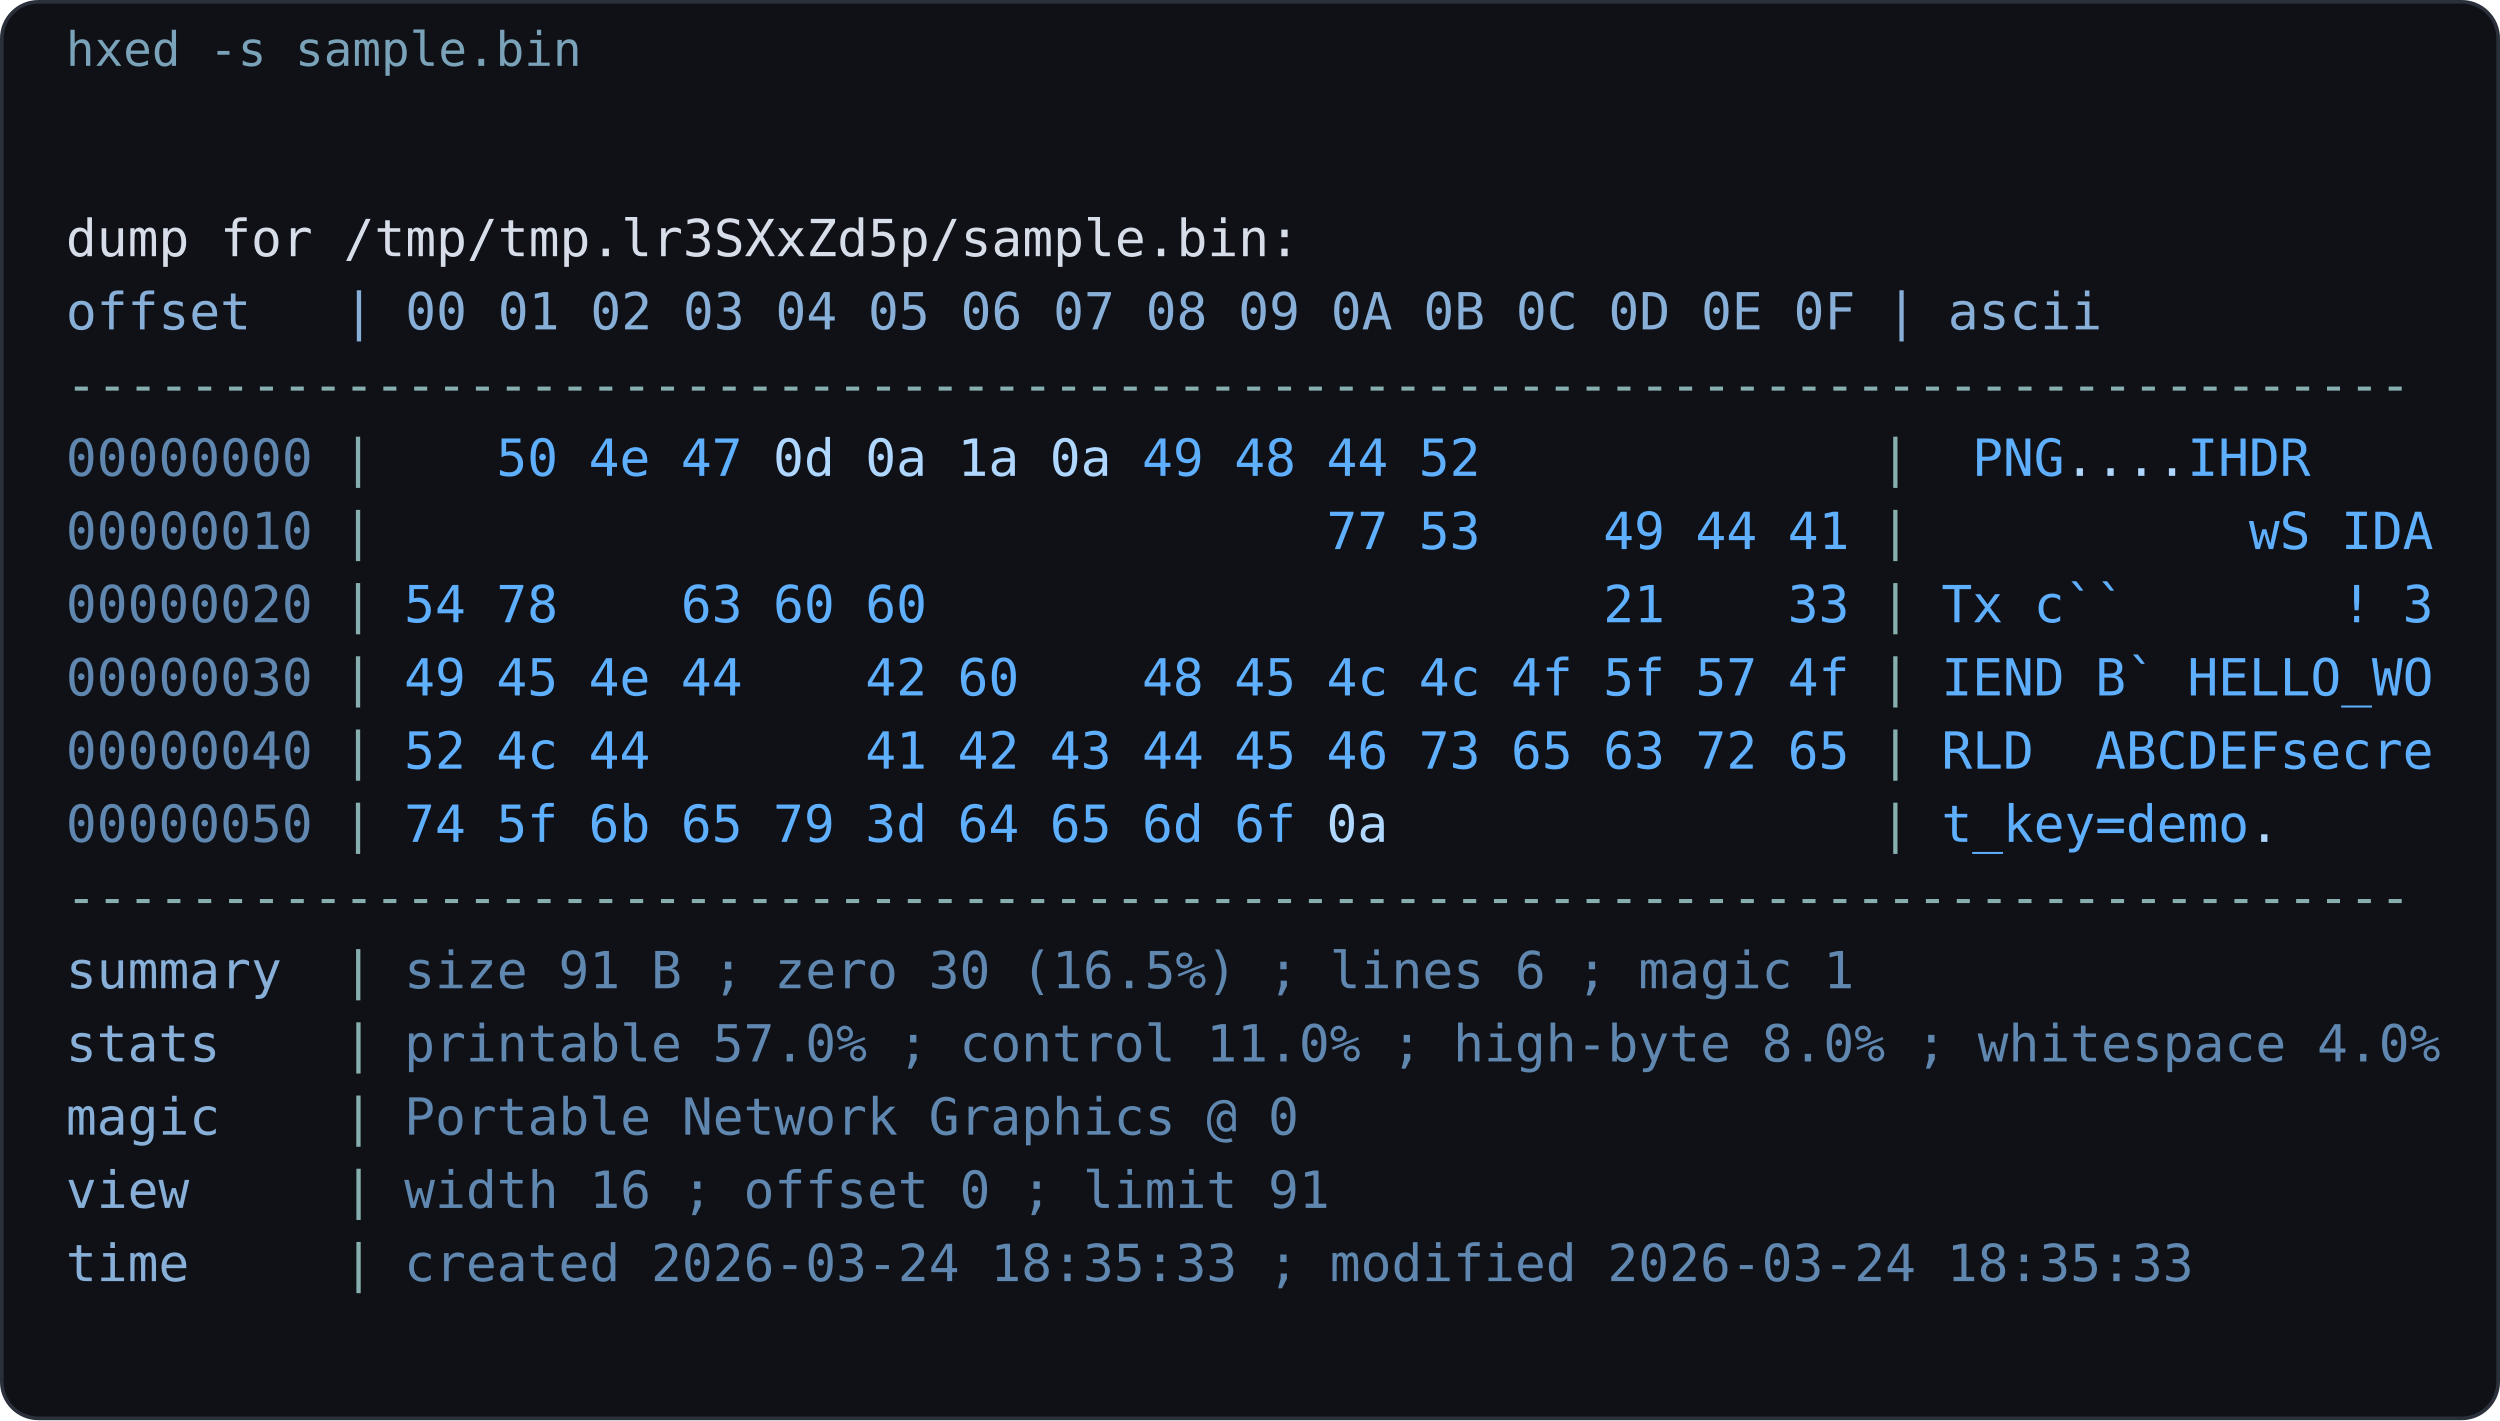
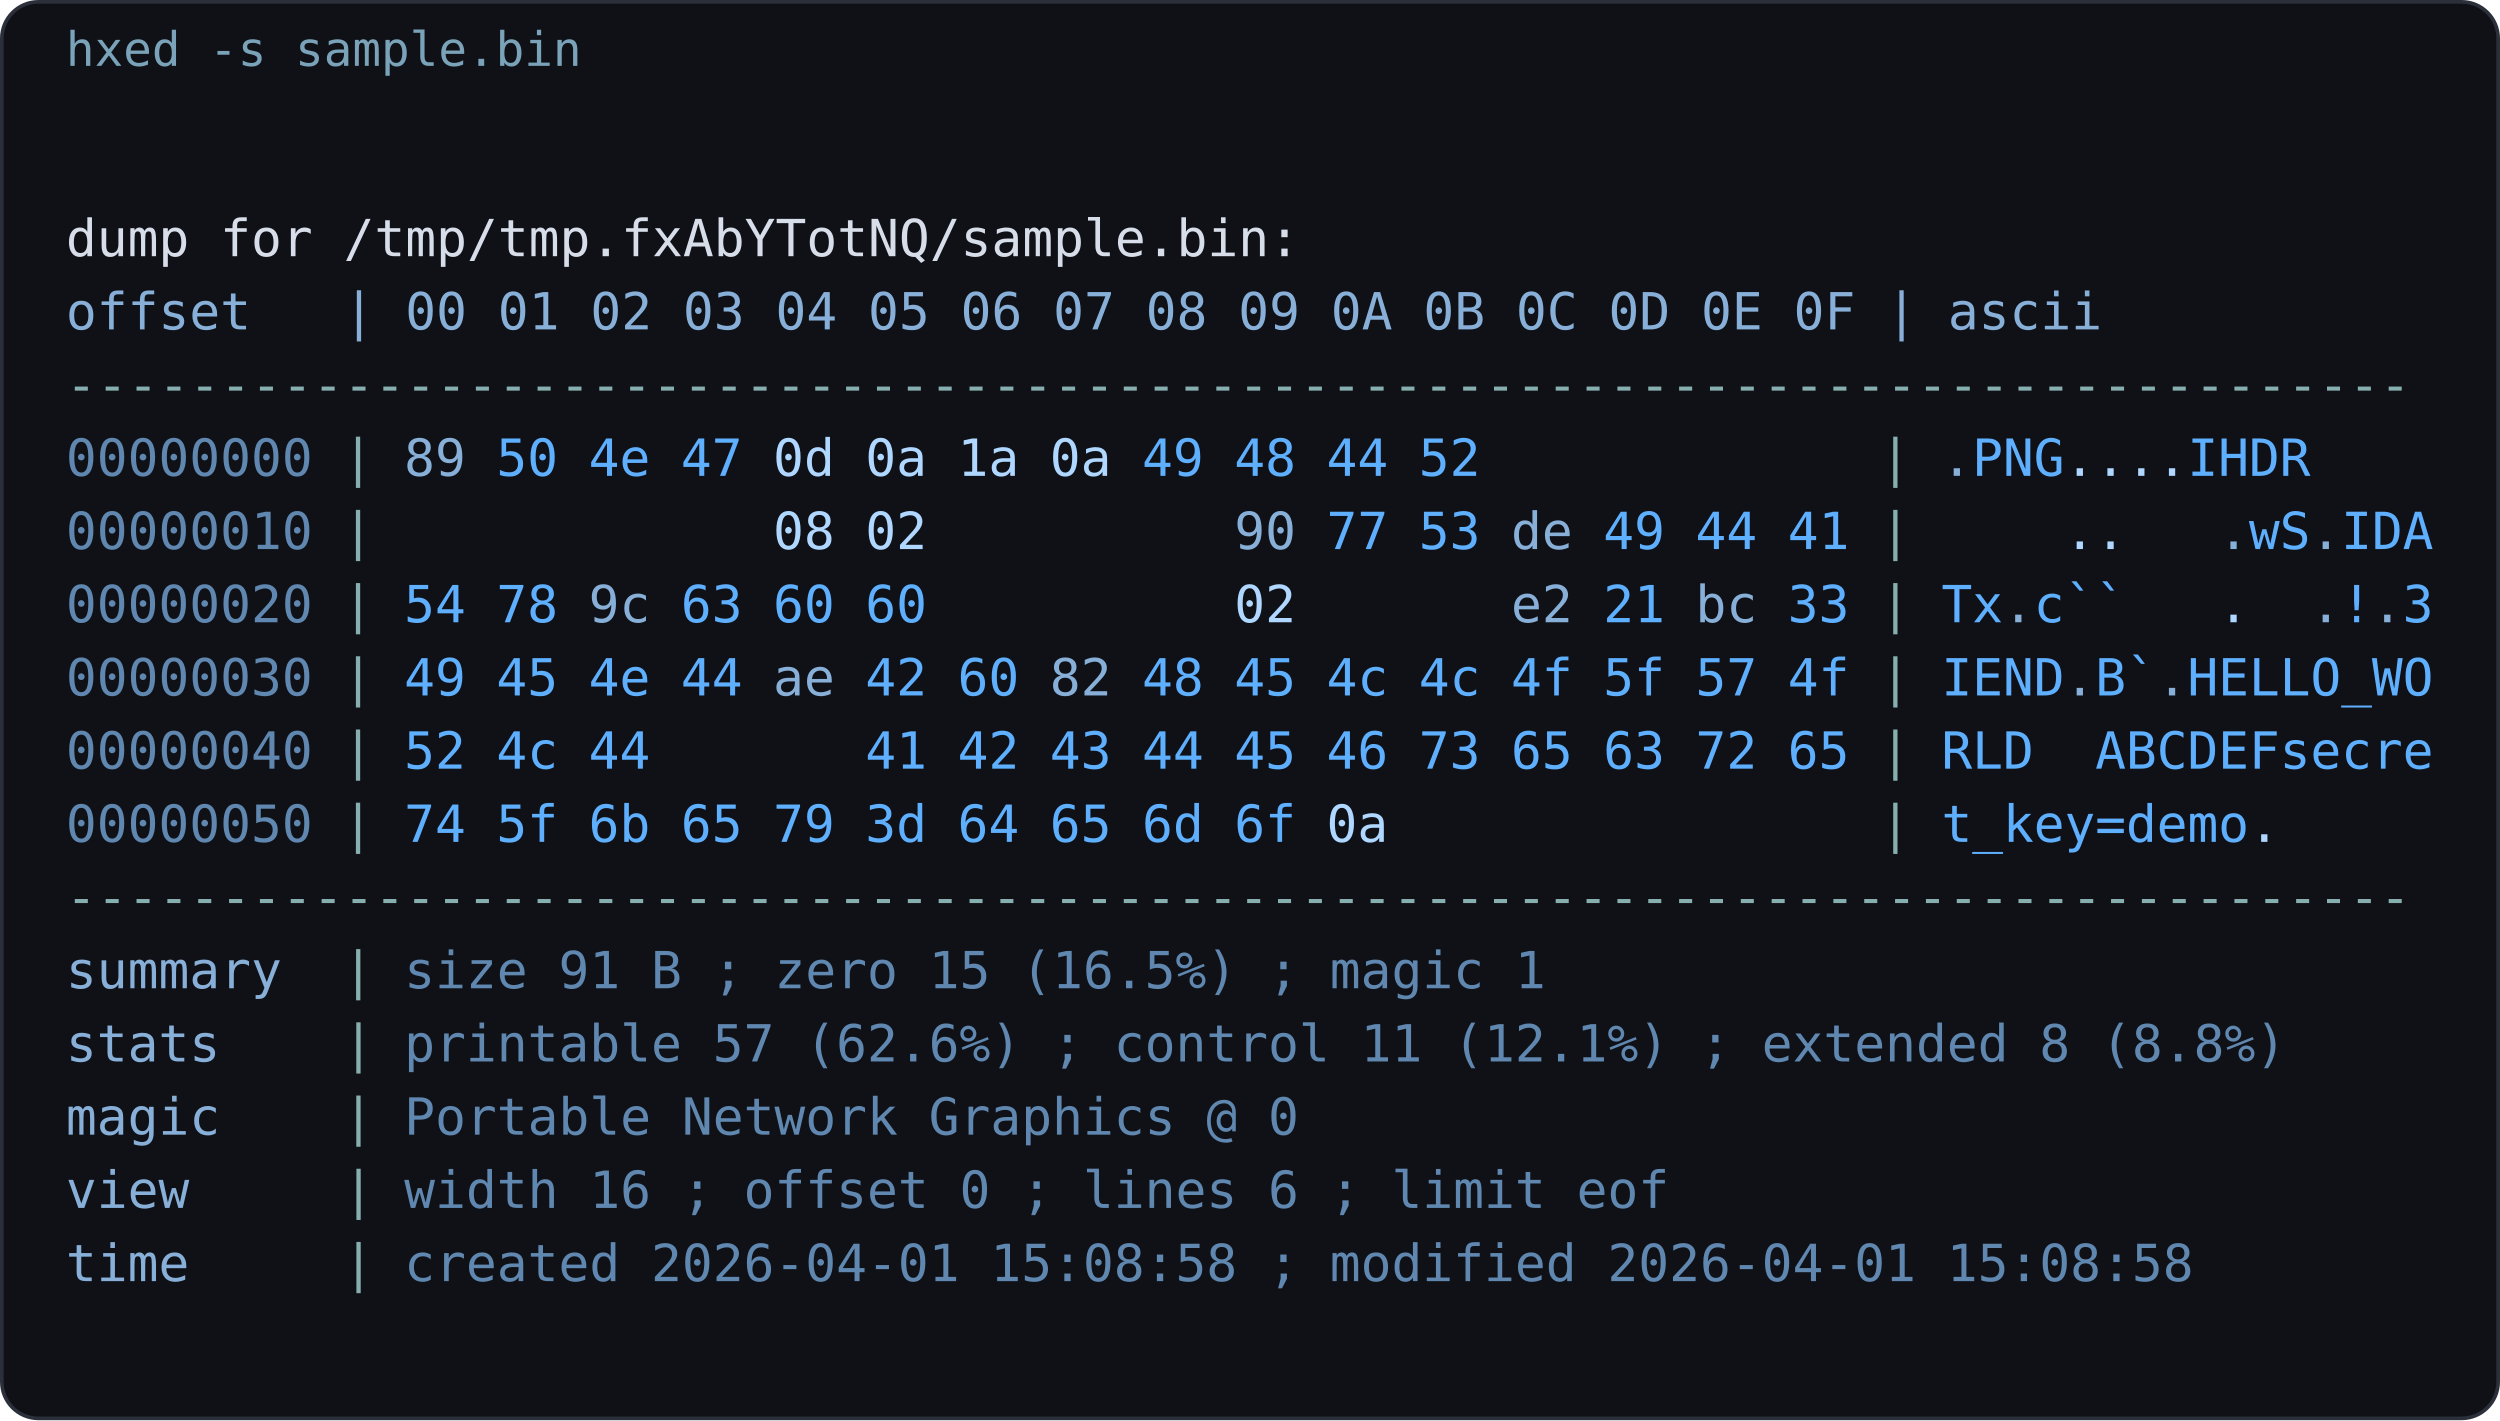
<svg xmlns="http://www.w3.org/2000/svg" viewBox="0 0 683 388" width="683" height="388" role="img" aria-label="hxed -s sample.bin">
  <rect x="0.5" y="0.5" width="682" height="387" rx="10" fill="#0f1117" stroke="#2a2f3a" />
  <text x="18" y="18" fill="#7aa2b8" font-size="13" font-family="DejaVu Sans Mono, Consolas, monospace">hxed -s sample.bin</text>
-   <text x="18.0" y="70" fill="#d8dee9" font-size="14" font-family="DejaVu Sans Mono, Consolas, monospace" xml:space="preserve">dump for /tmp/tmp.lr3SXxZd5p/sample.bin:</text>
+   <text x="18.0" y="70" fill="#d8dee9" font-size="14" font-family="DejaVu Sans Mono, Consolas, monospace" xml:space="preserve">dump for /tmp/tmp.fxAbYTotNQ/sample.bin:</text>
  <text x="18.0" y="90" fill="#87afd7" font-size="14" font-family="DejaVu Sans Mono, Consolas, monospace" xml:space="preserve">offset   | 00 01 02 03 04 05 06 07 08 09 0A 0B 0C 0D 0E 0F | ascii          </text>
  <text x="18.0" y="110" fill="#87afaf" font-size="14" font-family="DejaVu Sans Mono, Consolas, monospace" xml:space="preserve">----------------------------------------------------------------------------</text>
  <text x="18.0" y="130" fill="#5f87af" font-size="14" font-family="DejaVu Sans Mono, Consolas, monospace" xml:space="preserve">00000000 </text>
  <text x="93.6" y="130" fill="#87afaf" font-size="14" font-family="DejaVu Sans Mono, Consolas, monospace" xml:space="preserve">| </text>
-   <text x="110.4" y="130" fill="#d8dee9" font-size="14" font-family="DejaVu Sans Mono, Consolas, monospace" xml:space="preserve">   </text>
+   <text x="110.4" y="130" fill="#87afd7" font-size="14" font-family="DejaVu Sans Mono, Consolas, monospace" xml:space="preserve">89 </text>
  <text x="135.6" y="130" fill="#5fafff" font-size="14" font-family="DejaVu Sans Mono, Consolas, monospace" xml:space="preserve">50 </text>
  <text x="160.8" y="130" fill="#5fafff" font-size="14" font-family="DejaVu Sans Mono, Consolas, monospace" xml:space="preserve">4e </text>
  <text x="186.0" y="130" fill="#5fafff" font-size="14" font-family="DejaVu Sans Mono, Consolas, monospace" xml:space="preserve">47 </text>
  <text x="211.2" y="130" fill="#afd7ff" font-size="14" font-family="DejaVu Sans Mono, Consolas, monospace" xml:space="preserve">0d </text>
  <text x="236.4" y="130" fill="#afd7ff" font-size="14" font-family="DejaVu Sans Mono, Consolas, monospace" xml:space="preserve">0a </text>
  <text x="261.6" y="130" fill="#afd7ff" font-size="14" font-family="DejaVu Sans Mono, Consolas, monospace" xml:space="preserve">1a </text>
  <text x="286.8" y="130" fill="#afd7ff" font-size="14" font-family="DejaVu Sans Mono, Consolas, monospace" xml:space="preserve">0a </text>
  <text x="312.0" y="130" fill="#5fafff" font-size="14" font-family="DejaVu Sans Mono, Consolas, monospace" xml:space="preserve">49 </text>
  <text x="337.2" y="130" fill="#5fafff" font-size="14" font-family="DejaVu Sans Mono, Consolas, monospace" xml:space="preserve">48 </text>
  <text x="362.4" y="130" fill="#5fafff" font-size="14" font-family="DejaVu Sans Mono, Consolas, monospace" xml:space="preserve">44 </text>
  <text x="387.6" y="130" fill="#5fafff" font-size="14" font-family="DejaVu Sans Mono, Consolas, monospace" xml:space="preserve">52             </text>
-   <text x="513.6" y="130" fill="#87afaf" font-size="14" font-family="DejaVu Sans Mono, Consolas, monospace" xml:space="preserve">|  </text>
+   <text x="513.6" y="130" fill="#87afaf" font-size="14" font-family="DejaVu Sans Mono, Consolas, monospace" xml:space="preserve">| </text>
+   <text x="530.4" y="130" fill="#87afd7" font-size="14" font-family="DejaVu Sans Mono, Consolas, monospace" xml:space="preserve">.</text>
  <text x="538.8" y="130" fill="#5fafff" font-size="14" font-family="DejaVu Sans Mono, Consolas, monospace" xml:space="preserve">P</text>
  <text x="547.2" y="130" fill="#5fafff" font-size="14" font-family="DejaVu Sans Mono, Consolas, monospace" xml:space="preserve">N</text>
  <text x="555.6" y="130" fill="#5fafff" font-size="14" font-family="DejaVu Sans Mono, Consolas, monospace" xml:space="preserve">G</text>
  <text x="564.0" y="130" fill="#afd7ff" font-size="14" font-family="DejaVu Sans Mono, Consolas, monospace" xml:space="preserve">.</text>
  <text x="572.4" y="130" fill="#afd7ff" font-size="14" font-family="DejaVu Sans Mono, Consolas, monospace" xml:space="preserve">.</text>
  <text x="580.8" y="130" fill="#afd7ff" font-size="14" font-family="DejaVu Sans Mono, Consolas, monospace" xml:space="preserve">.</text>
  <text x="589.2" y="130" fill="#afd7ff" font-size="14" font-family="DejaVu Sans Mono, Consolas, monospace" xml:space="preserve">.</text>
  <text x="597.6" y="130" fill="#5fafff" font-size="14" font-family="DejaVu Sans Mono, Consolas, monospace" xml:space="preserve">I</text>
  <text x="606.0" y="130" fill="#5fafff" font-size="14" font-family="DejaVu Sans Mono, Consolas, monospace" xml:space="preserve">H</text>
  <text x="614.4" y="130" fill="#5fafff" font-size="14" font-family="DejaVu Sans Mono, Consolas, monospace" xml:space="preserve">D</text>
  <text x="622.8" y="130" fill="#5fafff" font-size="14" font-family="DejaVu Sans Mono, Consolas, monospace" xml:space="preserve">R    </text>
  <text x="18.0" y="150" fill="#5f87af" font-size="14" font-family="DejaVu Sans Mono, Consolas, monospace" xml:space="preserve">00000010 </text>
  <text x="93.6" y="150" fill="#87afaf" font-size="14" font-family="DejaVu Sans Mono, Consolas, monospace" xml:space="preserve">| </text>
-   <text x="110.4" y="150" fill="#d8dee9" font-size="14" font-family="DejaVu Sans Mono, Consolas, monospace" xml:space="preserve">                              </text>
+   <text x="110.4" y="150" fill="#d8dee9" font-size="14" font-family="DejaVu Sans Mono, Consolas, monospace" xml:space="preserve">            </text>
+   <text x="211.2" y="150" fill="#afd7ff" font-size="14" font-family="DejaVu Sans Mono, Consolas, monospace" xml:space="preserve">08 </text>
+   <text x="236.4" y="150" fill="#afd7ff" font-size="14" font-family="DejaVu Sans Mono, Consolas, monospace" xml:space="preserve">02          </text>
+   <text x="337.2" y="150" fill="#87afd7" font-size="14" font-family="DejaVu Sans Mono, Consolas, monospace" xml:space="preserve">90 </text>
  <text x="362.4" y="150" fill="#5fafff" font-size="14" font-family="DejaVu Sans Mono, Consolas, monospace" xml:space="preserve">77 </text>
-   <text x="387.6" y="150" fill="#5fafff" font-size="14" font-family="DejaVu Sans Mono, Consolas, monospace" xml:space="preserve">53    </text>
+   <text x="387.6" y="150" fill="#5fafff" font-size="14" font-family="DejaVu Sans Mono, Consolas, monospace" xml:space="preserve">53 </text>
+   <text x="412.8" y="150" fill="#87afd7" font-size="14" font-family="DejaVu Sans Mono, Consolas, monospace" xml:space="preserve">de </text>
  <text x="438.0" y="150" fill="#5fafff" font-size="14" font-family="DejaVu Sans Mono, Consolas, monospace" xml:space="preserve">49 </text>
  <text x="463.2" y="150" fill="#5fafff" font-size="14" font-family="DejaVu Sans Mono, Consolas, monospace" xml:space="preserve">44 </text>
  <text x="488.4" y="150" fill="#5fafff" font-size="14" font-family="DejaVu Sans Mono, Consolas, monospace" xml:space="preserve">41 </text>
-   <text x="513.6" y="150" fill="#87afaf" font-size="14" font-family="DejaVu Sans Mono, Consolas, monospace" xml:space="preserve">|           </text>
+   <text x="513.6" y="150" fill="#87afaf" font-size="14" font-family="DejaVu Sans Mono, Consolas, monospace" xml:space="preserve">|     </text>
+   <text x="564.0" y="150" fill="#afd7ff" font-size="14" font-family="DejaVu Sans Mono, Consolas, monospace" xml:space="preserve">.</text>
+   <text x="572.4" y="150" fill="#afd7ff" font-size="14" font-family="DejaVu Sans Mono, Consolas, monospace" xml:space="preserve">.   </text>
+   <text x="606.0" y="150" fill="#87afd7" font-size="14" font-family="DejaVu Sans Mono, Consolas, monospace" xml:space="preserve">.</text>
  <text x="614.4" y="150" fill="#5fafff" font-size="14" font-family="DejaVu Sans Mono, Consolas, monospace" xml:space="preserve">w</text>
-   <text x="622.8" y="150" fill="#5fafff" font-size="14" font-family="DejaVu Sans Mono, Consolas, monospace" xml:space="preserve">S </text>
+   <text x="622.8" y="150" fill="#5fafff" font-size="14" font-family="DejaVu Sans Mono, Consolas, monospace" xml:space="preserve">S</text>
+   <text x="631.2" y="150" fill="#87afd7" font-size="14" font-family="DejaVu Sans Mono, Consolas, monospace" xml:space="preserve">.</text>
  <text x="639.6" y="150" fill="#5fafff" font-size="14" font-family="DejaVu Sans Mono, Consolas, monospace" xml:space="preserve">I</text>
  <text x="648.0" y="150" fill="#5fafff" font-size="14" font-family="DejaVu Sans Mono, Consolas, monospace" xml:space="preserve">D</text>
  <text x="656.4" y="150" fill="#5fafff" font-size="14" font-family="DejaVu Sans Mono, Consolas, monospace" xml:space="preserve">A</text>
  <text x="18.0" y="170" fill="#5f87af" font-size="14" font-family="DejaVu Sans Mono, Consolas, monospace" xml:space="preserve">00000020 </text>
  <text x="93.6" y="170" fill="#87afaf" font-size="14" font-family="DejaVu Sans Mono, Consolas, monospace" xml:space="preserve">| </text>
  <text x="110.4" y="170" fill="#5fafff" font-size="14" font-family="DejaVu Sans Mono, Consolas, monospace" xml:space="preserve">54 </text>
-   <text x="135.6" y="170" fill="#5fafff" font-size="14" font-family="DejaVu Sans Mono, Consolas, monospace" xml:space="preserve">78    </text>
+   <text x="135.6" y="170" fill="#5fafff" font-size="14" font-family="DejaVu Sans Mono, Consolas, monospace" xml:space="preserve">78 </text>
+   <text x="160.8" y="170" fill="#87afd7" font-size="14" font-family="DejaVu Sans Mono, Consolas, monospace" xml:space="preserve">9c </text>
  <text x="186.0" y="170" fill="#5fafff" font-size="14" font-family="DejaVu Sans Mono, Consolas, monospace" xml:space="preserve">63 </text>
  <text x="211.2" y="170" fill="#5fafff" font-size="14" font-family="DejaVu Sans Mono, Consolas, monospace" xml:space="preserve">60 </text>
-   <text x="236.4" y="170" fill="#5fafff" font-size="14" font-family="DejaVu Sans Mono, Consolas, monospace" xml:space="preserve">60                      </text>
-   <text x="438.0" y="170" fill="#5fafff" font-size="14" font-family="DejaVu Sans Mono, Consolas, monospace" xml:space="preserve">21    </text>
+   <text x="236.4" y="170" fill="#5fafff" font-size="14" font-family="DejaVu Sans Mono, Consolas, monospace" xml:space="preserve">60          </text>
+   <text x="337.2" y="170" fill="#afd7ff" font-size="14" font-family="DejaVu Sans Mono, Consolas, monospace" xml:space="preserve">02       </text>
+   <text x="412.8" y="170" fill="#87afd7" font-size="14" font-family="DejaVu Sans Mono, Consolas, monospace" xml:space="preserve">e2 </text>
+   <text x="438.0" y="170" fill="#5fafff" font-size="14" font-family="DejaVu Sans Mono, Consolas, monospace" xml:space="preserve">21 </text>
+   <text x="463.2" y="170" fill="#87afd7" font-size="14" font-family="DejaVu Sans Mono, Consolas, monospace" xml:space="preserve">bc </text>
  <text x="488.4" y="170" fill="#5fafff" font-size="14" font-family="DejaVu Sans Mono, Consolas, monospace" xml:space="preserve">33 </text>
  <text x="513.6" y="170" fill="#87afaf" font-size="14" font-family="DejaVu Sans Mono, Consolas, monospace" xml:space="preserve">| </text>
  <text x="530.4" y="170" fill="#5fafff" font-size="14" font-family="DejaVu Sans Mono, Consolas, monospace" xml:space="preserve">T</text>
-   <text x="538.8" y="170" fill="#5fafff" font-size="14" font-family="DejaVu Sans Mono, Consolas, monospace" xml:space="preserve">x </text>
+   <text x="538.8" y="170" fill="#5fafff" font-size="14" font-family="DejaVu Sans Mono, Consolas, monospace" xml:space="preserve">x</text>
+   <text x="547.2" y="170" fill="#87afd7" font-size="14" font-family="DejaVu Sans Mono, Consolas, monospace" xml:space="preserve">.</text>
  <text x="555.6" y="170" fill="#5fafff" font-size="14" font-family="DejaVu Sans Mono, Consolas, monospace" xml:space="preserve">c</text>
  <text x="564.0" y="170" fill="#5fafff" font-size="14" font-family="DejaVu Sans Mono, Consolas, monospace" xml:space="preserve">`</text>
-   <text x="572.4" y="170" fill="#5fafff" font-size="14" font-family="DejaVu Sans Mono, Consolas, monospace" xml:space="preserve">`       </text>
-   <text x="639.6" y="170" fill="#5fafff" font-size="14" font-family="DejaVu Sans Mono, Consolas, monospace" xml:space="preserve">! </text>
+   <text x="572.4" y="170" fill="#5fafff" font-size="14" font-family="DejaVu Sans Mono, Consolas, monospace" xml:space="preserve">`   </text>
+   <text x="606.0" y="170" fill="#afd7ff" font-size="14" font-family="DejaVu Sans Mono, Consolas, monospace" xml:space="preserve">.  </text>
+   <text x="631.2" y="170" fill="#87afd7" font-size="14" font-family="DejaVu Sans Mono, Consolas, monospace" xml:space="preserve">.</text>
+   <text x="639.6" y="170" fill="#5fafff" font-size="14" font-family="DejaVu Sans Mono, Consolas, monospace" xml:space="preserve">!</text>
+   <text x="648.0" y="170" fill="#87afd7" font-size="14" font-family="DejaVu Sans Mono, Consolas, monospace" xml:space="preserve">.</text>
  <text x="656.4" y="170" fill="#5fafff" font-size="14" font-family="DejaVu Sans Mono, Consolas, monospace" xml:space="preserve">3</text>
  <text x="18.0" y="190" fill="#5f87af" font-size="14" font-family="DejaVu Sans Mono, Consolas, monospace" xml:space="preserve">00000030 </text>
  <text x="93.6" y="190" fill="#87afaf" font-size="14" font-family="DejaVu Sans Mono, Consolas, monospace" xml:space="preserve">| </text>
  <text x="110.4" y="190" fill="#5fafff" font-size="14" font-family="DejaVu Sans Mono, Consolas, monospace" xml:space="preserve">49 </text>
  <text x="135.6" y="190" fill="#5fafff" font-size="14" font-family="DejaVu Sans Mono, Consolas, monospace" xml:space="preserve">45 </text>
  <text x="160.8" y="190" fill="#5fafff" font-size="14" font-family="DejaVu Sans Mono, Consolas, monospace" xml:space="preserve">4e </text>
-   <text x="186.0" y="190" fill="#5fafff" font-size="14" font-family="DejaVu Sans Mono, Consolas, monospace" xml:space="preserve">44    </text>
+   <text x="186.0" y="190" fill="#5fafff" font-size="14" font-family="DejaVu Sans Mono, Consolas, monospace" xml:space="preserve">44 </text>
+   <text x="211.2" y="190" fill="#87afd7" font-size="14" font-family="DejaVu Sans Mono, Consolas, monospace" xml:space="preserve">ae </text>
  <text x="236.4" y="190" fill="#5fafff" font-size="14" font-family="DejaVu Sans Mono, Consolas, monospace" xml:space="preserve">42 </text>
-   <text x="261.6" y="190" fill="#5fafff" font-size="14" font-family="DejaVu Sans Mono, Consolas, monospace" xml:space="preserve">60    </text>
+   <text x="261.6" y="190" fill="#5fafff" font-size="14" font-family="DejaVu Sans Mono, Consolas, monospace" xml:space="preserve">60 </text>
+   <text x="286.8" y="190" fill="#87afd7" font-size="14" font-family="DejaVu Sans Mono, Consolas, monospace" xml:space="preserve">82 </text>
  <text x="312.0" y="190" fill="#5fafff" font-size="14" font-family="DejaVu Sans Mono, Consolas, monospace" xml:space="preserve">48 </text>
  <text x="337.2" y="190" fill="#5fafff" font-size="14" font-family="DejaVu Sans Mono, Consolas, monospace" xml:space="preserve">45 </text>
  <text x="362.4" y="190" fill="#5fafff" font-size="14" font-family="DejaVu Sans Mono, Consolas, monospace" xml:space="preserve">4c </text>
  <text x="387.6" y="190" fill="#5fafff" font-size="14" font-family="DejaVu Sans Mono, Consolas, monospace" xml:space="preserve">4c </text>
  <text x="412.8" y="190" fill="#5fafff" font-size="14" font-family="DejaVu Sans Mono, Consolas, monospace" xml:space="preserve">4f </text>
  <text x="438.0" y="190" fill="#5fafff" font-size="14" font-family="DejaVu Sans Mono, Consolas, monospace" xml:space="preserve">5f </text>
  <text x="463.2" y="190" fill="#5fafff" font-size="14" font-family="DejaVu Sans Mono, Consolas, monospace" xml:space="preserve">57 </text>
  <text x="488.4" y="190" fill="#5fafff" font-size="14" font-family="DejaVu Sans Mono, Consolas, monospace" xml:space="preserve">4f </text>
  <text x="513.6" y="190" fill="#87afaf" font-size="14" font-family="DejaVu Sans Mono, Consolas, monospace" xml:space="preserve">| </text>
  <text x="530.4" y="190" fill="#5fafff" font-size="14" font-family="DejaVu Sans Mono, Consolas, monospace" xml:space="preserve">I</text>
  <text x="538.8" y="190" fill="#5fafff" font-size="14" font-family="DejaVu Sans Mono, Consolas, monospace" xml:space="preserve">E</text>
  <text x="547.2" y="190" fill="#5fafff" font-size="14" font-family="DejaVu Sans Mono, Consolas, monospace" xml:space="preserve">N</text>
-   <text x="555.6" y="190" fill="#5fafff" font-size="14" font-family="DejaVu Sans Mono, Consolas, monospace" xml:space="preserve">D </text>
+   <text x="555.6" y="190" fill="#5fafff" font-size="14" font-family="DejaVu Sans Mono, Consolas, monospace" xml:space="preserve">D</text>
+   <text x="564.0" y="190" fill="#87afd7" font-size="14" font-family="DejaVu Sans Mono, Consolas, monospace" xml:space="preserve">.</text>
  <text x="572.4" y="190" fill="#5fafff" font-size="14" font-family="DejaVu Sans Mono, Consolas, monospace" xml:space="preserve">B</text>
-   <text x="580.8" y="190" fill="#5fafff" font-size="14" font-family="DejaVu Sans Mono, Consolas, monospace" xml:space="preserve">` </text>
+   <text x="580.8" y="190" fill="#5fafff" font-size="14" font-family="DejaVu Sans Mono, Consolas, monospace" xml:space="preserve">`</text>
+   <text x="589.2" y="190" fill="#87afd7" font-size="14" font-family="DejaVu Sans Mono, Consolas, monospace" xml:space="preserve">.</text>
  <text x="597.6" y="190" fill="#5fafff" font-size="14" font-family="DejaVu Sans Mono, Consolas, monospace" xml:space="preserve">H</text>
  <text x="606.0" y="190" fill="#5fafff" font-size="14" font-family="DejaVu Sans Mono, Consolas, monospace" xml:space="preserve">E</text>
  <text x="614.4" y="190" fill="#5fafff" font-size="14" font-family="DejaVu Sans Mono, Consolas, monospace" xml:space="preserve">L</text>
  <text x="622.8" y="190" fill="#5fafff" font-size="14" font-family="DejaVu Sans Mono, Consolas, monospace" xml:space="preserve">L</text>
  <text x="631.2" y="190" fill="#5fafff" font-size="14" font-family="DejaVu Sans Mono, Consolas, monospace" xml:space="preserve">O</text>
  <text x="639.6" y="190" fill="#5fafff" font-size="14" font-family="DejaVu Sans Mono, Consolas, monospace" xml:space="preserve">_</text>
  <text x="648.0" y="190" fill="#5fafff" font-size="14" font-family="DejaVu Sans Mono, Consolas, monospace" xml:space="preserve">W</text>
  <text x="656.4" y="190" fill="#5fafff" font-size="14" font-family="DejaVu Sans Mono, Consolas, monospace" xml:space="preserve">O</text>
  <text x="18.0" y="210" fill="#5f87af" font-size="14" font-family="DejaVu Sans Mono, Consolas, monospace" xml:space="preserve">00000040 </text>
  <text x="93.6" y="210" fill="#87afaf" font-size="14" font-family="DejaVu Sans Mono, Consolas, monospace" xml:space="preserve">| </text>
  <text x="110.4" y="210" fill="#5fafff" font-size="14" font-family="DejaVu Sans Mono, Consolas, monospace" xml:space="preserve">52 </text>
  <text x="135.6" y="210" fill="#5fafff" font-size="14" font-family="DejaVu Sans Mono, Consolas, monospace" xml:space="preserve">4c </text>
  <text x="160.8" y="210" fill="#5fafff" font-size="14" font-family="DejaVu Sans Mono, Consolas, monospace" xml:space="preserve">44       </text>
  <text x="236.4" y="210" fill="#5fafff" font-size="14" font-family="DejaVu Sans Mono, Consolas, monospace" xml:space="preserve">41 </text>
  <text x="261.6" y="210" fill="#5fafff" font-size="14" font-family="DejaVu Sans Mono, Consolas, monospace" xml:space="preserve">42 </text>
  <text x="286.8" y="210" fill="#5fafff" font-size="14" font-family="DejaVu Sans Mono, Consolas, monospace" xml:space="preserve">43 </text>
  <text x="312.0" y="210" fill="#5fafff" font-size="14" font-family="DejaVu Sans Mono, Consolas, monospace" xml:space="preserve">44 </text>
  <text x="337.2" y="210" fill="#5fafff" font-size="14" font-family="DejaVu Sans Mono, Consolas, monospace" xml:space="preserve">45 </text>
  <text x="362.4" y="210" fill="#5fafff" font-size="14" font-family="DejaVu Sans Mono, Consolas, monospace" xml:space="preserve">46 </text>
  <text x="387.6" y="210" fill="#5fafff" font-size="14" font-family="DejaVu Sans Mono, Consolas, monospace" xml:space="preserve">73 </text>
  <text x="412.8" y="210" fill="#5fafff" font-size="14" font-family="DejaVu Sans Mono, Consolas, monospace" xml:space="preserve">65 </text>
  <text x="438.0" y="210" fill="#5fafff" font-size="14" font-family="DejaVu Sans Mono, Consolas, monospace" xml:space="preserve">63 </text>
  <text x="463.2" y="210" fill="#5fafff" font-size="14" font-family="DejaVu Sans Mono, Consolas, monospace" xml:space="preserve">72 </text>
  <text x="488.4" y="210" fill="#5fafff" font-size="14" font-family="DejaVu Sans Mono, Consolas, monospace" xml:space="preserve">65 </text>
  <text x="513.6" y="210" fill="#87afaf" font-size="14" font-family="DejaVu Sans Mono, Consolas, monospace" xml:space="preserve">| </text>
  <text x="530.4" y="210" fill="#5fafff" font-size="14" font-family="DejaVu Sans Mono, Consolas, monospace" xml:space="preserve">R</text>
  <text x="538.8" y="210" fill="#5fafff" font-size="14" font-family="DejaVu Sans Mono, Consolas, monospace" xml:space="preserve">L</text>
  <text x="547.2" y="210" fill="#5fafff" font-size="14" font-family="DejaVu Sans Mono, Consolas, monospace" xml:space="preserve">D  </text>
  <text x="572.4" y="210" fill="#5fafff" font-size="14" font-family="DejaVu Sans Mono, Consolas, monospace" xml:space="preserve">A</text>
  <text x="580.8" y="210" fill="#5fafff" font-size="14" font-family="DejaVu Sans Mono, Consolas, monospace" xml:space="preserve">B</text>
  <text x="589.2" y="210" fill="#5fafff" font-size="14" font-family="DejaVu Sans Mono, Consolas, monospace" xml:space="preserve">C</text>
  <text x="597.6" y="210" fill="#5fafff" font-size="14" font-family="DejaVu Sans Mono, Consolas, monospace" xml:space="preserve">D</text>
  <text x="606.0" y="210" fill="#5fafff" font-size="14" font-family="DejaVu Sans Mono, Consolas, monospace" xml:space="preserve">E</text>
  <text x="614.4" y="210" fill="#5fafff" font-size="14" font-family="DejaVu Sans Mono, Consolas, monospace" xml:space="preserve">F</text>
  <text x="622.8" y="210" fill="#5fafff" font-size="14" font-family="DejaVu Sans Mono, Consolas, monospace" xml:space="preserve">s</text>
  <text x="631.2" y="210" fill="#5fafff" font-size="14" font-family="DejaVu Sans Mono, Consolas, monospace" xml:space="preserve">e</text>
  <text x="639.6" y="210" fill="#5fafff" font-size="14" font-family="DejaVu Sans Mono, Consolas, monospace" xml:space="preserve">c</text>
  <text x="648.0" y="210" fill="#5fafff" font-size="14" font-family="DejaVu Sans Mono, Consolas, monospace" xml:space="preserve">r</text>
  <text x="656.4" y="210" fill="#5fafff" font-size="14" font-family="DejaVu Sans Mono, Consolas, monospace" xml:space="preserve">e</text>
  <text x="18.0" y="230" fill="#5f87af" font-size="14" font-family="DejaVu Sans Mono, Consolas, monospace" xml:space="preserve">00000050 </text>
  <text x="93.6" y="230" fill="#87afaf" font-size="14" font-family="DejaVu Sans Mono, Consolas, monospace" xml:space="preserve">| </text>
  <text x="110.4" y="230" fill="#5fafff" font-size="14" font-family="DejaVu Sans Mono, Consolas, monospace" xml:space="preserve">74 </text>
  <text x="135.6" y="230" fill="#5fafff" font-size="14" font-family="DejaVu Sans Mono, Consolas, monospace" xml:space="preserve">5f </text>
  <text x="160.8" y="230" fill="#5fafff" font-size="14" font-family="DejaVu Sans Mono, Consolas, monospace" xml:space="preserve">6b </text>
  <text x="186.0" y="230" fill="#5fafff" font-size="14" font-family="DejaVu Sans Mono, Consolas, monospace" xml:space="preserve">65 </text>
  <text x="211.2" y="230" fill="#5fafff" font-size="14" font-family="DejaVu Sans Mono, Consolas, monospace" xml:space="preserve">79 </text>
  <text x="236.4" y="230" fill="#5fafff" font-size="14" font-family="DejaVu Sans Mono, Consolas, monospace" xml:space="preserve">3d </text>
  <text x="261.6" y="230" fill="#5fafff" font-size="14" font-family="DejaVu Sans Mono, Consolas, monospace" xml:space="preserve">64 </text>
  <text x="286.8" y="230" fill="#5fafff" font-size="14" font-family="DejaVu Sans Mono, Consolas, monospace" xml:space="preserve">65 </text>
  <text x="312.0" y="230" fill="#5fafff" font-size="14" font-family="DejaVu Sans Mono, Consolas, monospace" xml:space="preserve">6d </text>
  <text x="337.2" y="230" fill="#5fafff" font-size="14" font-family="DejaVu Sans Mono, Consolas, monospace" xml:space="preserve">6f </text>
  <text x="362.4" y="230" fill="#afd7ff" font-size="14" font-family="DejaVu Sans Mono, Consolas, monospace" xml:space="preserve">0a                </text>
  <text x="513.6" y="230" fill="#87afaf" font-size="14" font-family="DejaVu Sans Mono, Consolas, monospace" xml:space="preserve">| </text>
  <text x="530.4" y="230" fill="#5fafff" font-size="14" font-family="DejaVu Sans Mono, Consolas, monospace" xml:space="preserve">t</text>
  <text x="538.8" y="230" fill="#5fafff" font-size="14" font-family="DejaVu Sans Mono, Consolas, monospace" xml:space="preserve">_</text>
  <text x="547.2" y="230" fill="#5fafff" font-size="14" font-family="DejaVu Sans Mono, Consolas, monospace" xml:space="preserve">k</text>
  <text x="555.6" y="230" fill="#5fafff" font-size="14" font-family="DejaVu Sans Mono, Consolas, monospace" xml:space="preserve">e</text>
  <text x="564.0" y="230" fill="#5fafff" font-size="14" font-family="DejaVu Sans Mono, Consolas, monospace" xml:space="preserve">y</text>
  <text x="572.4" y="230" fill="#5fafff" font-size="14" font-family="DejaVu Sans Mono, Consolas, monospace" xml:space="preserve">=</text>
  <text x="580.8" y="230" fill="#5fafff" font-size="14" font-family="DejaVu Sans Mono, Consolas, monospace" xml:space="preserve">d</text>
  <text x="589.2" y="230" fill="#5fafff" font-size="14" font-family="DejaVu Sans Mono, Consolas, monospace" xml:space="preserve">e</text>
  <text x="597.6" y="230" fill="#5fafff" font-size="14" font-family="DejaVu Sans Mono, Consolas, monospace" xml:space="preserve">m</text>
  <text x="606.0" y="230" fill="#5fafff" font-size="14" font-family="DejaVu Sans Mono, Consolas, monospace" xml:space="preserve">o</text>
  <text x="614.4" y="230" fill="#afd7ff" font-size="14" font-family="DejaVu Sans Mono, Consolas, monospace" xml:space="preserve">.</text>
  <text x="18.0" y="250" fill="#87afaf" font-size="14" font-family="DejaVu Sans Mono, Consolas, monospace" xml:space="preserve">----------------------------------------------------------------------------</text>
  <text x="18.0" y="270" fill="#87afd7" font-size="14" font-family="DejaVu Sans Mono, Consolas, monospace" xml:space="preserve">summary</text>
  <text x="76.8" y="270" fill="#87afaf" font-size="14" font-family="DejaVu Sans Mono, Consolas, monospace" xml:space="preserve">  |</text>
-   <text x="102.0" y="270" fill="#5f87af" font-size="14" font-family="DejaVu Sans Mono, Consolas, monospace" xml:space="preserve"> size 91 B ; zero 30 (16.5%) ; lines 6 ; magic 1</text>
+   <text x="102.0" y="270" fill="#5f87af" font-size="14" font-family="DejaVu Sans Mono, Consolas, monospace" xml:space="preserve"> size 91 B ; zero 15 (16.5%) ; magic 1</text>
  <text x="18.0" y="290" fill="#87afd7" font-size="14" font-family="DejaVu Sans Mono, Consolas, monospace" xml:space="preserve">stats</text>
  <text x="60.0" y="290" fill="#87afaf" font-size="14" font-family="DejaVu Sans Mono, Consolas, monospace" xml:space="preserve">    |</text>
-   <text x="102.0" y="290" fill="#5f87af" font-size="14" font-family="DejaVu Sans Mono, Consolas, monospace" xml:space="preserve"> printable 57.0% ; control 11.0% ; high-byte 8.0% ; whitespace 4.0%</text>
+   <text x="102.0" y="290" fill="#5f87af" font-size="14" font-family="DejaVu Sans Mono, Consolas, monospace" xml:space="preserve"> printable 57 (62.6%) ; control 11 (12.1%) ; extended 8 (8.8%)</text>
  <text x="18.0" y="310" fill="#87afd7" font-size="14" font-family="DejaVu Sans Mono, Consolas, monospace" xml:space="preserve">magic</text>
  <text x="60.0" y="310" fill="#87afaf" font-size="14" font-family="DejaVu Sans Mono, Consolas, monospace" xml:space="preserve">    |</text>
  <text x="102.0" y="310" fill="#5f87af" font-size="14" font-family="DejaVu Sans Mono, Consolas, monospace" xml:space="preserve"> Portable Network Graphics @ 0</text>
  <text x="18.0" y="330" fill="#87afd7" font-size="14" font-family="DejaVu Sans Mono, Consolas, monospace" xml:space="preserve">view</text>
  <text x="51.6" y="330" fill="#87afaf" font-size="14" font-family="DejaVu Sans Mono, Consolas, monospace" xml:space="preserve">     |</text>
-   <text x="102.0" y="330" fill="#5f87af" font-size="14" font-family="DejaVu Sans Mono, Consolas, monospace" xml:space="preserve"> width 16 ; offset 0 ; limit 91</text>
+   <text x="102.0" y="330" fill="#5f87af" font-size="14" font-family="DejaVu Sans Mono, Consolas, monospace" xml:space="preserve"> width 16 ; offset 0 ; lines 6 ; limit eof</text>
  <text x="18.0" y="350" fill="#87afd7" font-size="14" font-family="DejaVu Sans Mono, Consolas, monospace" xml:space="preserve">time</text>
  <text x="51.6" y="350" fill="#87afaf" font-size="14" font-family="DejaVu Sans Mono, Consolas, monospace" xml:space="preserve">     |</text>
-   <text x="102.0" y="350" fill="#5f87af" font-size="14" font-family="DejaVu Sans Mono, Consolas, monospace" xml:space="preserve"> created 2026-03-24 18:35:33 ; modified 2026-03-24 18:35:33</text>
+   <text x="102.0" y="350" fill="#5f87af" font-size="14" font-family="DejaVu Sans Mono, Consolas, monospace" xml:space="preserve"> created 2026-04-01 15:08:58 ; modified 2026-04-01 15:08:58</text>
</svg>
